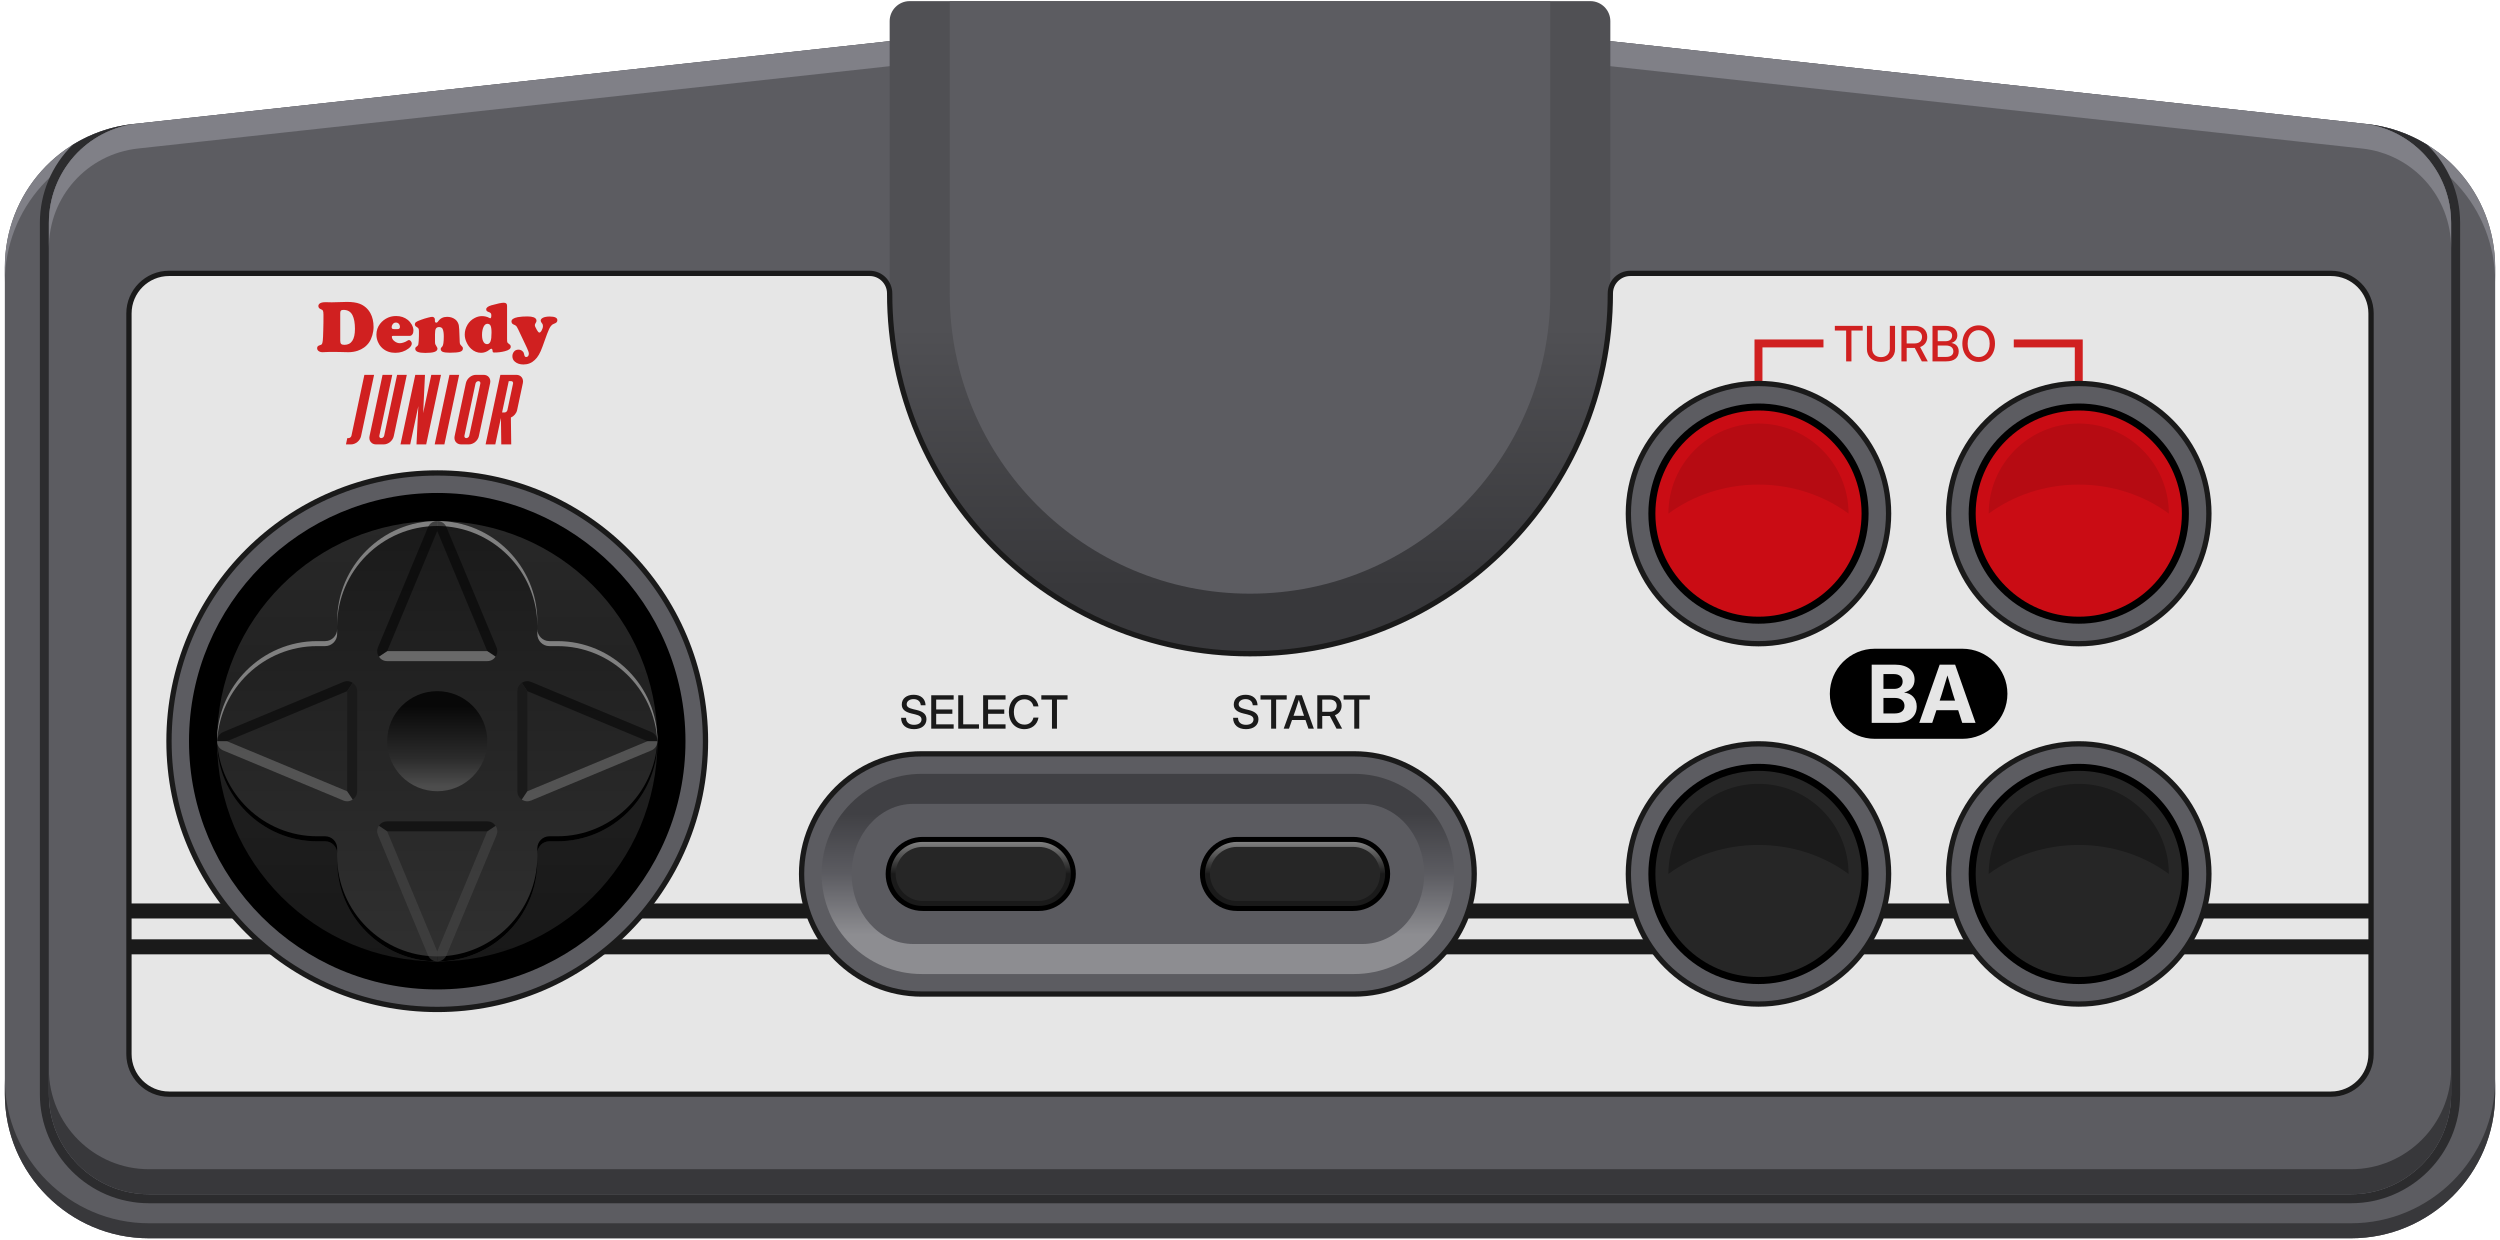
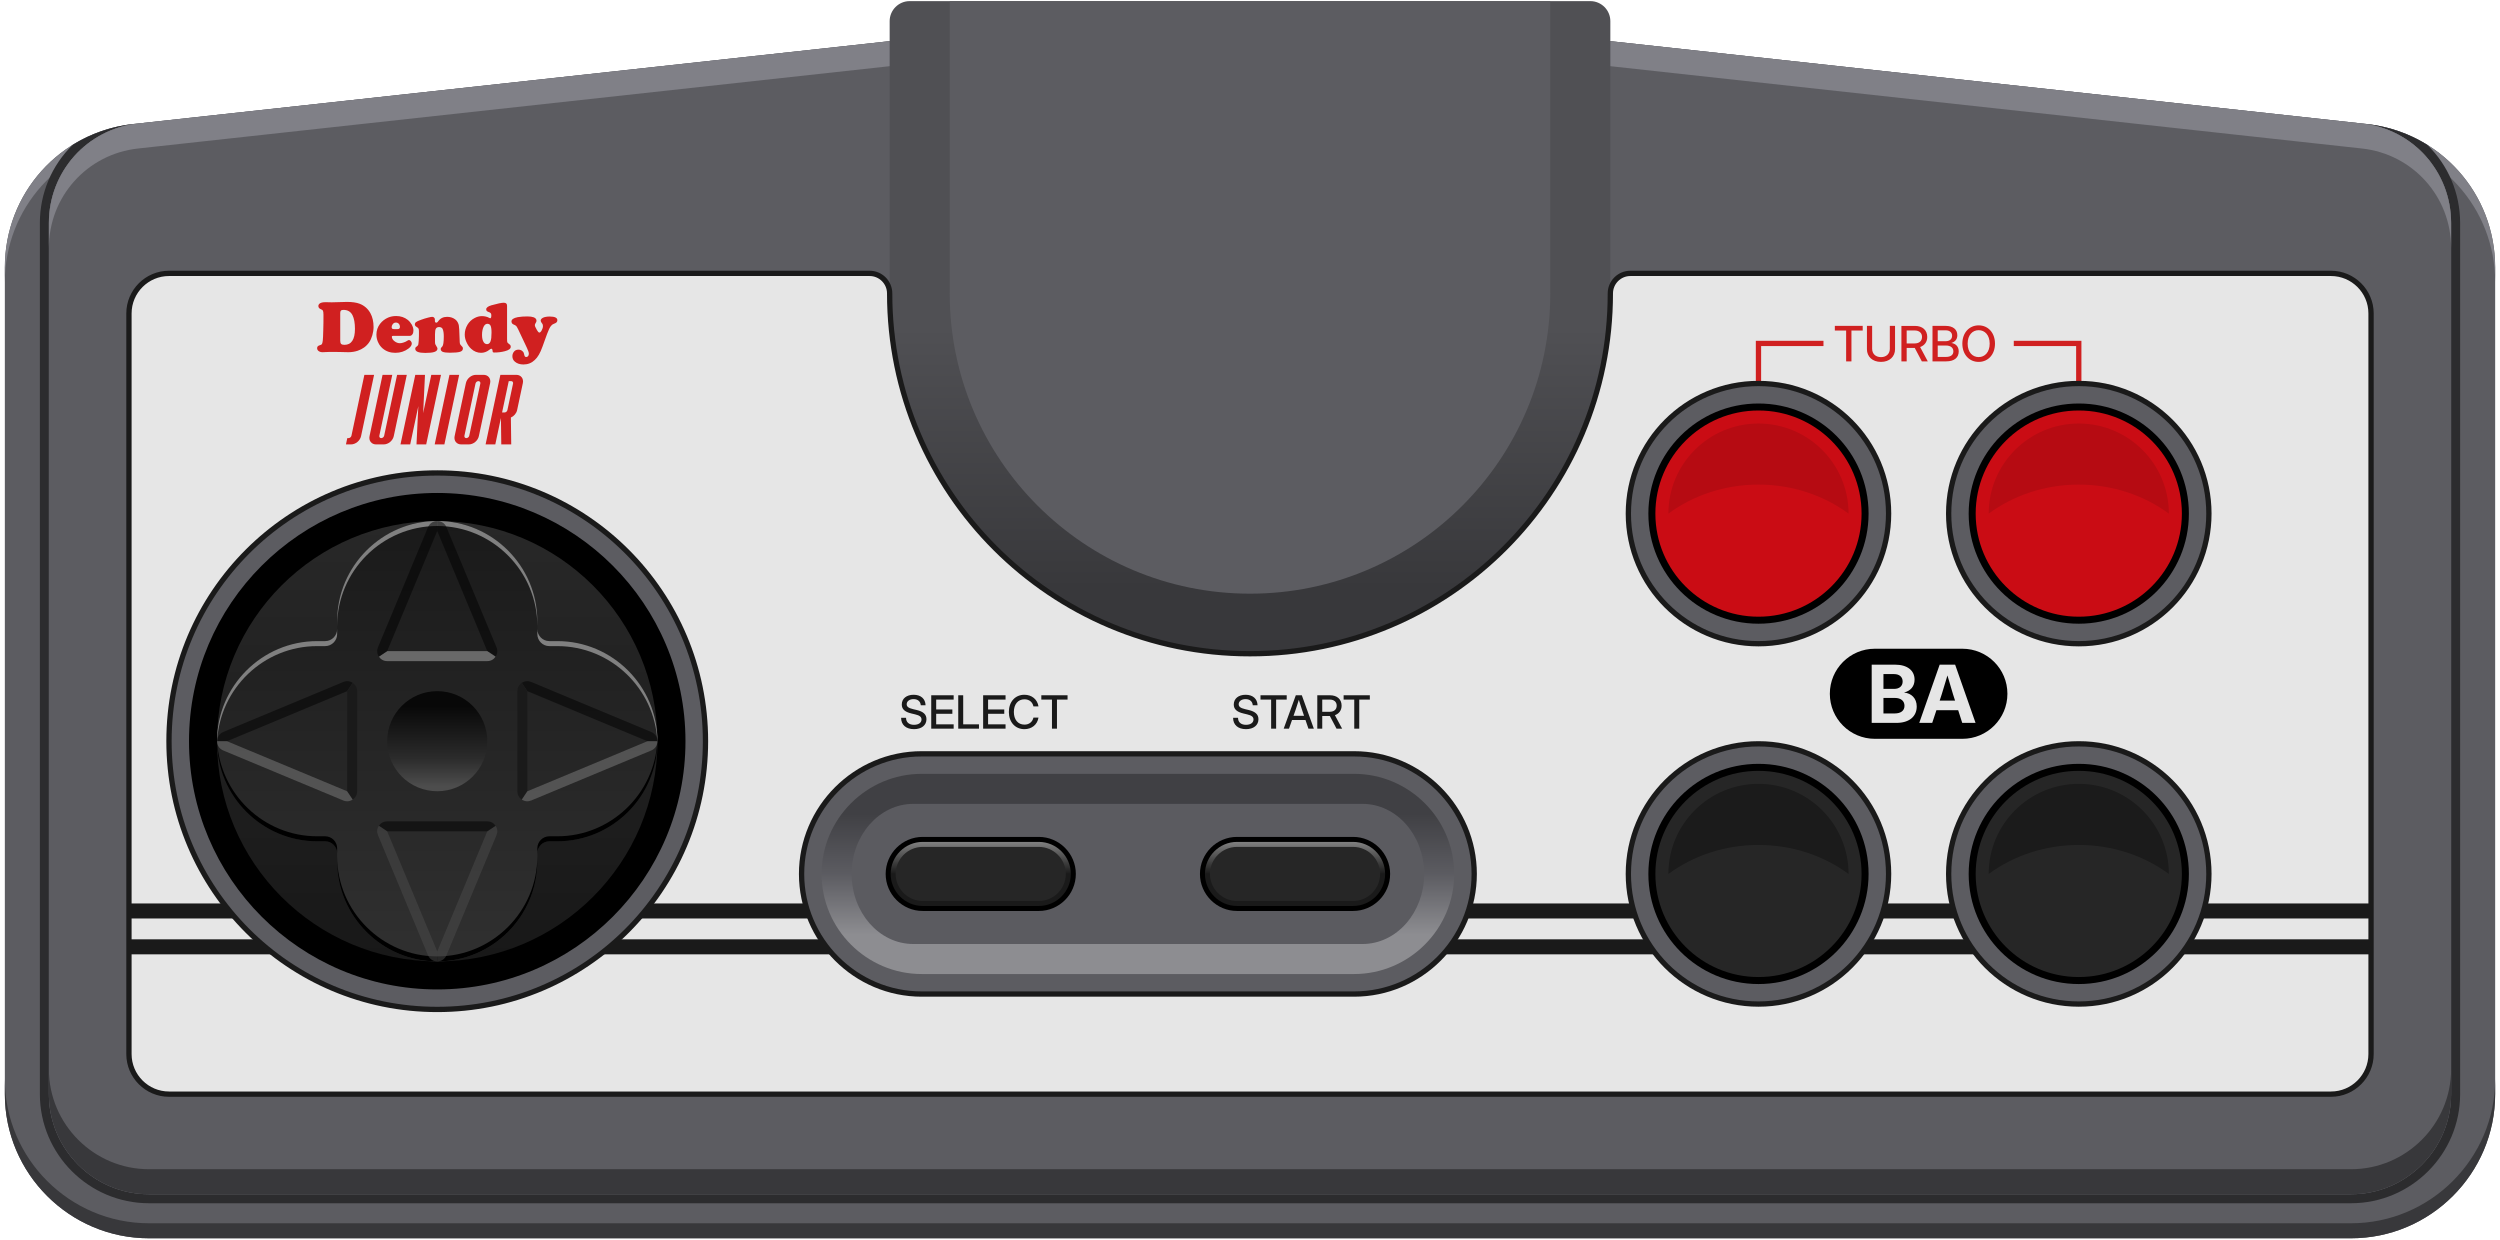
<svg xmlns="http://www.w3.org/2000/svg" xml:space="preserve" viewBox="0 0 472 234" width="472px" height="234px" version="1.1" style="shape-rendering:geometricPrecision; fill-rule:evenodd; clip-rule:evenodd">
  <defs>
    <style type="text/css">
    .str1 {stroke:#1A1A1A;stroke-width:2.835}
-     .str3 {stroke:#D02020;stroke-width:1.5}
+     .str3 {stroke:#D02020;stroke-width:1}
    .str0 {stroke:#1A1A1A;stroke-linejoin:round}
    .str2 {stroke:#1A1A1A;stroke-linejoin:round}
    .fil6 {fill:none}
    .fil11 {fill:black}
    .fil13 {fill:#1A1A1A}
    .fil28 {fill:#262626}
    .fil10 {fill:#5C5C61}
    .fil16 {fill:gray}
    .fil26 {fill:#CA0C14}
    .fil12 {fill:#D02020}
    .fil4 {fill:#E6E6E6}
    .fil5 {fill:#38383B}
    .fil8 {fill:#5B5B60}
    .fil0 {fill:#5C5C61}
    .fil1 {fill:#808087}
    .fil9 {fill:black}
    .fil21 {fill:#1A1A1A}
    .fil25 {fill:#262626}
    .fil2 {fill:#2C2C2E}
    .fil27 {fill:black;fill-opacity:0.1}
    .fil29 {fill:black;fill-opacity:0.3}
    .fil20 {fill:black;fill-opacity:0.5}
    .fil17 {fill:black;fill-opacity:0.5}
    .fil19 {fill:#4D4D4D;fill-opacity:0.5}
    .fil22 {fill:gray;fill-opacity:0.5}
    .fil18 {fill:#B3B3B3;fill-opacity:0.5}
    .fil15 {fill:url(#id0)}
    .fil3 {fill:url(#id1)}
    .fil24 {fill:url(#id2)}
    .fil23 {fill:url(#id3)}
    .fil14 {fill:url(#id4)}
    .fil7 {fill:url(#id5);fill-opacity:0.3}
  </style>
    <linearGradient id="id0" gradientUnits="userSpaceOnUse" x1="82.551" y1="181.513" x2="82.551" y2="98.363">
      <stop offset="0" style="stop-opacity:1; stop-color:#303030" />
      <stop offset="1" style="stop-opacity:1; stop-color:#1A1A1A" />
    </linearGradient>
    <linearGradient id="id1" gradientUnits="userSpaceOnUse" x1="236" y1="123.426" x2="236" y2="0.212">
      <stop offset="0" style="stop-opacity:1; stop-color:#38383B" />
      <stop offset="0.1" style="stop-opacity:1; stop-color:#38383B" />
      <stop offset="0.5" style="stop-opacity:1; stop-color:#505054" />
      <stop offset="1" style="stop-opacity:1; stop-color:#505054" />
    </linearGradient>
    <linearGradient id="id2" gradientUnits="objectBoundingBox" x1="50%" y1="100%" x2="50%" y2="0%">
      <stop offset="0" style="stop-opacity:1; stop-color:#1A1A1A" />
      <stop offset="0.5" style="stop-opacity:1; stop-color:#1A1A1A" />
      <stop offset="1" style="stop-opacity:1; stop-color:gray" />
    </linearGradient>
    <linearGradient id="id3" gradientUnits="userSpaceOnUse" x1="82.55" y1="148.442" x2="82.55" y2="133.323">
      <stop offset="0" style="stop-opacity:1; stop-color:#4D4D4D" />
      <stop offset="0.35" style="stop-opacity:1; stop-color:#2B2B2B" />
      <stop offset="1" style="stop-opacity:1; stop-color:#080808" />
    </linearGradient>
    <linearGradient id="id4" gradientUnits="userSpaceOnUse" x1="82.551" y1="181.513" x2="82.551" y2="98.363">
      <stop offset="0" style="stop-opacity:1; stop-color:#181818" />
      <stop offset="1" style="stop-opacity:1; stop-color:#282828" />
    </linearGradient>
    <linearGradient id="id5" gradientUnits="userSpaceOnUse" x1="241.471" y1="183.897" x2="241.471" y2="146.102">
      <stop offset="0" style="stop-opacity:1; stop-color:white" />
      <stop offset="0.2" style="stop-opacity:1; stop-color:white" />
      <stop offset="0.5" style="stop-opacity:1; stop-color:#5C5C61" />
      <stop offset="0.8" style="stop-opacity:1; stop-color:black" />
      <stop offset="1" style="stop-opacity:1; stop-color:black" />
    </linearGradient>
  </defs>
  <g>
    <g>
      <path class="fil0" d="M25.163 23.412l421.674 0c13.864,1.519 24.25,13.104 24.25,27.052l0 156.111c0,14.988 -12.225,27.212 -27.213,27.212l-415.748 0c-14.988,0 -27.213,-12.224 -27.213,-27.212l0 -156.111c0,-13.948 10.386,-25.533 24.25,-27.052z" />
      <path class="fil1" d="M25.163 23.412l142.805 -15.641 136.064 0 142.805 15.641c13.864,1.519 24.25,13.104 24.25,27.052l0 2.834c0,-13.947 -10.386,-25.532 -24.25,-27.051l-142.805 -15.641 -136.064 0 -142.805 15.641c-13.864,1.519 -24.25,13.104 -24.25,27.051l0 -2.834c0,-13.948 10.386,-25.533 24.25,-27.052z" />
      <path class="fil2" d="M458.261 27.335c3.992,3.891 6.212,9.184 6.212,14.763l0 164.477c0,11.348 -9.251,20.598 -20.599,20.598l-415.748 0c-11.348,0 -20.599,-9.25 -20.599,-20.598l0 -164.477c0,-5.579 2.22,-10.872 6.212,-14.763 3.363,-2.084 7.234,-3.464 11.424,-3.923l0.883 -0.096c-9.617,1.064 -16.818,9.104 -16.818,18.782l0 164.477c0,10.408 8.489,18.897 18.898,18.897l415.748 0c10.409,0 18.898,-8.489 18.898,-18.897l0 -164.477c0,-9.678 -7.201,-17.718 -16.818,-18.782l0.883 0.096c4.19,0.459 8.061,1.839 11.424,3.923z" />
      <path class="fil0" d="M26.068 23.313l141.9 -15.542 136.064 0 141.9 15.542c9.628,1.054 16.84,9.1 16.84,18.785l0 164.477c0,10.408 -8.489,18.897 -18.898,18.897l-415.748 0c-10.409,0 -18.898,-8.489 -18.898,-18.897l0 -164.477c0,-9.685 7.212,-17.731 16.84,-18.785z" />
      <path class="fil1" d="M26.068 23.313l141.9 -15.542 136.064 0 141.9 15.542c9.628,1.054 16.84,9.1 16.84,18.785 0,1.575 0,3.15 0,4.725 0,-9.686 -7.212,-17.731 -16.84,-18.786l-141.9 -15.541 -136.064 0 -141.9 15.541c-9.628,1.055 -16.84,9.1 -16.84,18.786 0,-1.575 0,-3.15 0,-4.725 0,-9.685 7.212,-17.731 16.84,-18.785z" />
      <path class="fil3" d="M304.032 3.992l0 51.402c0,37.572 -30.46,68.032 -68.032,68.032 -37.572,0 -68.032,-30.46 -68.032,-68.032l0 -51.402c0,-2.082 1.698,-3.78 3.78,-3.78 43.871,0 84.632,0 128.504,0 2.082,0 3.78,1.698 3.78,3.78z" />
      <path class="fil0" d="M292.693 0.212l0 55.182c0,31.31 -25.383,56.693 -56.693,56.693 -31.31,0 -56.693,-25.383 -56.693,-56.693l0 -55.182c37.961,0 75.425,0 113.386,0z" />
      <path class="fil4 str0" d="M31.905 51.614l132.284 0c2.082,0 3.779,1.698 3.779,3.78l0 0c0,37.572 30.46,68.032 68.032,68.032 37.572,0 68.032,-30.46 68.032,-68.032l0 0c0,-2.082 1.697,-3.78 3.779,-3.78l132.284 0c4.163,0 7.559,3.396 7.559,7.559l0 139.843c0,4.163 -3.397,7.559 -7.559,7.559l-408.19 0c-4.162,0 -7.559,-3.396 -7.559,-7.559l0 -139.843c0,-4.163 3.396,-7.559 7.559,-7.559z" />
      <path class="fil5" d="M462.772 206.575c0,10.408 -8.489,18.897 -18.898,18.897l-415.748 0c-10.409,0 -18.898,-8.489 -18.898,-18.897 0,-1.575 0,-3.15 0,-4.725 0,10.409 8.489,18.898 18.898,18.898l415.748 0c10.409,0 18.898,-8.489 18.898,-18.898 0,1.575 0,3.15 0,4.725z" />
      <path class="fil5" d="M471.087 203.74l0 2.835c0,14.988 -12.225,27.212 -27.213,27.212l-415.748 0c-14.988,0 -27.213,-12.224 -27.213,-27.212l0 -2.835c0,14.988 12.225,27.213 27.213,27.213l415.748 0c14.988,0 27.213,-12.225 27.213,-27.213z" />
      <path class="fil6 str1" d="M24.346 171.992l423.308 0m0 6.77l-423.308 0" />
      <circle class="fil0 str2" cx="82.551" cy="139.938" r="50.646" />
      <path class="fil0 str2" d="M174.015 142.323l81.639 0c12.472,0 22.677,10.205 22.677,22.677l0 0c0,12.472 -10.205,22.677 -22.677,22.677l-81.639 0c-12.472,0 -22.677,-10.205 -22.677,-22.677l0 0c0,-12.472 10.205,-22.677 22.677,-22.677z" />
      <path class="fil7" d="M274.551 165c0,10.394 -8.504,18.898 -18.897,18.898l-81.639 0c-10.393,0 -18.897,-8.504 -18.897,-18.898 0,-10.394 8.504,-18.898 18.897,-18.898l81.639 0c10.393,0 18.897,8.504 18.897,18.898z" />
      <rect class="fil8" x="160.787" y="151.771" width="108.095" height="26.457" rx="11.639" ry="13.229" />
      <path class="fil9" d="M174.204 158.007l21.922 0c3.843,0 6.992,3.148 6.992,6.992 0,3.854 -3.144,6.993 -6.992,6.993l-21.922 0c-3.843,0 -6.991,-3.148 -6.991,-6.992 0,-3.846 3.147,-6.993 6.991,-6.993zm59.339 0l21.922 0c3.843,0 6.991,3.148 6.991,6.992 0,3.846 -3.147,6.993 -6.991,6.993l-21.922 0c-3.843,0 -6.992,-3.148 -6.992,-6.992 0,-3.846 3.147,-6.993 6.992,-6.993z" />
      <circle class="fil10 str2" cx="392.473" cy="165" r="24.567" />
      <circle class="fil11" cx="392.473" cy="165" r="20.788" />
      <circle class="fil10 str2" cx="332" cy="165" r="24.567" />
      <circle class="fil11" cx="332" cy="165" r="20.788" />
      <path class="fil6 str3" d="M380.201 64.843l12.272 0 -0.001 7.559m-60.472 0l0.001 -7.559 12.271 0" />
      <path class="fil12" d="M346.418 62.403l2.132 0 0 5.824 1.003 0 0 -5.824 2.124 0 0 -0.874 -5.259 0 0 0.874zm8.711 5.925c1.612,0 2.655,-1 2.655,-2.397l0 -4.402 -0.985 0 0 4.321c0,0.917 -0.634,1.576 -1.67,1.576 -1.034,0 -1.669,-0.659 -1.669,-1.576l0 -4.321 -0.984 0 0 4.402c0,1.397 1.038,2.397 2.653,2.397zm3.857 -0.101l0.994 0 0 -2.539 1.483 0c0.013,0 0.032,0 0.044,0l1.336 2.539 1.122 0 -1.446 -2.705c0.836,-0.301 1.343,-0.972 1.343,-1.908 0,-1.28 -0.898,-2.084 -2.332,-2.084l-2.544 0 0 6.697zm0.994 -3.386l0 -2.449 1.506 0c0.861,0 1.392,0.468 1.392,1.222 0,0.756 -0.526,1.227 -1.388,1.227l-1.51 0zm4.877 3.386l2.575 0c1.583,0 2.375,-0.742 2.375,-1.882 0,-0.955 -0.609,-1.48 -1.384,-1.587l0 -0.009c0.697,-0.215 1.118,-0.687 1.118,-1.458 0,-1.078 -0.805,-1.762 -2.184,-1.762l-2.5 0 0 6.698zm0.985 -0.838l0 -2.152 1.564 0c0.886,0 1.389,0.423 1.389,1.104 0,0.683 -0.517,1.048 -1.424,1.048l-1.529 0zm0 -2.971l0 -2.052 1.501 0c0.759,0 1.213,0.397 1.213,1.027 0,0.632 -0.454,1.025 -1.213,1.025l-1.501 0zm7.728 3.91c1.785,0 3.084,-1.4 3.084,-3.446 0,-2.054 -1.299,-3.454 -3.084,-3.454 -1.786,0 -3.08,1.4 -3.08,3.454 0,2.041 1.294,3.446 3.08,3.446zm0 -0.911c-1.156,0 -2.078,-0.906 -2.078,-2.535 0,-1.637 0.922,-2.544 2.078,-2.544 1.155,0 2.081,0.907 2.081,2.544 0,1.629 -0.926,2.535 -2.081,2.535z" />
      <circle class="fil10 str2" cx="392.473" cy="96.969" r="24.567" />
      <circle class="fil11" cx="392.473" cy="96.969" r="20.788" />
      <circle class="fil10 str2" cx="332" cy="96.969" r="24.567" />
      <circle class="fil11" cx="332" cy="96.969" r="20.788" />
      <path class="fil11" d="M353.977 122.48c8.183,0 8.336,0 16.519,0 4.697,0 8.504,3.808 8.504,8.504 0,4.697 -3.807,8.505 -8.504,8.505 -8.183,0 -8.336,0 -16.519,0 -4.697,0 -8.504,-3.808 -8.504,-8.505 0,-4.696 3.807,-8.504 8.504,-8.504z" />
      <path class="fil4" d="M353.375 136.482l4.657 0c2.499,0 3.846,-1.259 3.846,-3.097 0,-1.565 -1.03,-2.506 -2.369,-2.63l0 -0.015c1.203,-0.302 1.961,-1.15 1.961,-2.426 0,-1.694 -1.324,-2.827 -3.69,-2.827l-4.405 0 0 10.995zm2.22 -1.783l0 -2.929 2.155 0c1.145,0 1.817,0.573 1.817,1.49 0,0.916 -0.687,1.439 -1.852,1.439l-2.12 0zm0 -4.636l0 -2.794 2.016 0c0.997,0 1.609,0.542 1.609,1.4 0,0.853 -0.612,1.394 -1.609,1.394l-2.016 0zm6.759 6.419l2.448 0 0.796 -2.402 4.105 0 0.767 2.402 2.515 0 -3.856 -10.995 -2.92 0 -3.855 10.995zm3.855 -4.214l0.375 -1.135c0.355,-1.123 0.695,-2.243 1.093,-3.609 0.39,1.366 0.729,2.486 1.069,3.609l0.368 1.135 -2.905 0z" />
      <path class="fil13" d="M172.563 137.665c1.43,0 2.353,-0.744 2.353,-1.875 0,-0.9 -0.582,-1.444 -1.845,-1.742l-0.681 -0.161c-0.869,-0.208 -1.207,-0.469 -1.207,-0.925 0,-0.569 0.537,-0.97 1.299,-0.97 0.796,0 1.312,0.443 1.36,1.165l0.905 0c-0.037,-1.229 -0.893,-1.985 -2.252,-1.985 -1.354,0 -2.239,0.732 -2.239,1.838 0,0.869 0.553,1.395 1.823,1.696l0.692 0.164c0.876,0.207 1.21,0.485 1.21,0.97 0,0.612 -0.563,1.005 -1.418,1.005 -0.944,0 -1.498,-0.489 -1.503,-1.321l-0.931 0c0,1.329 0.924,2.141 2.434,2.141zm3.254 -0.094l4.233 0 0 -0.823 -3.298 0 0 -1.985 3.053 0 0 -0.811 -3.053 0 0 -1.863 3.298 0 0 -0.823 -4.233 0 0 6.305zm5.099 0l3.917 0 0 -0.823 -2.981 0 0 -5.482 -0.936 0 0 6.305zm4.699 0l4.234 0 0 -0.823 -3.299 0 0 -1.985 3.054 0 0 -0.811 -3.054 0 0 -1.863 3.299 0 0 -0.823 -4.234 0 0 6.305zm7.796 0.095c1.376,0 2.442,-0.848 2.657,-2.186l-0.952 0c-0.199,0.853 -0.841,1.329 -1.696,1.329 -1.243,0 -2.003,-0.963 -2.003,-2.386 0,-1.432 0.76,-2.395 2.003,-2.395 0.859,0 1.506,0.48 1.692,1.338l0.956 0c-0.22,-1.342 -1.281,-2.195 -2.657,-2.195 -1.742,0 -2.938,1.313 -2.938,3.252 0,1.925 1.201,3.243 2.938,3.243zm3.192 -5.577l2.008 0 0 5.482 0.944 0 0 -5.482 1.999 0 0 -0.823 -4.951 0 0 0.823z" />
      <path class="fil13" d="M235.243 137.665c1.43,0 2.353,-0.744 2.353,-1.875 0,-0.9 -0.582,-1.444 -1.845,-1.742l-0.682 -0.161c-0.868,-0.208 -1.206,-0.469 -1.206,-0.925 0,-0.569 0.537,-0.97 1.299,-0.97 0.795,0 1.312,0.443 1.36,1.165l0.905 0c-0.038,-1.229 -0.894,-1.985 -2.252,-1.985 -1.354,0 -2.239,0.732 -2.239,1.838 0,0.869 0.553,1.395 1.823,1.696l0.691 0.164c0.877,0.207 1.21,0.485 1.21,0.97 0,0.612 -0.562,1.005 -1.417,1.005 -0.944,0 -1.499,-0.489 -1.503,-1.321l-0.931 0c0,1.329 0.924,2.141 2.434,2.141zm2.738 -5.576l2.008 0 0 5.482 0.944 0 0 -5.482 1.999 0 0 -0.823 -4.951 0 0 0.823zm4.381 5.482l0.998 0 0.576 -1.637 2.539 0 0.558 1.637 1.019 0 -2.27 -6.305 -1.133 0 -2.287 6.305zm1.857 -2.434l0.392 -1.117c0.173,-0.521 0.355,-1.077 0.609,-1.894 0.25,0.817 0.428,1.373 0.601,1.894l0.379 1.117 -1.981 0zm4.486 2.434l0.935 0 0 -2.39 1.396 0c0.013,0 0.03,0 0.042,0l1.257 2.39 1.057 0 -1.361 -2.546c0.786,-0.283 1.264,-0.916 1.264,-1.796 0,-1.205 -0.846,-1.962 -2.195,-1.962l-2.395 0 0 6.304zm0.935 -3.187l0 -2.305 1.418 0c0.811,0 1.31,0.44 1.31,1.15 0,0.712 -0.495,1.155 -1.306,1.155l-1.422 0zm4.035 -2.295l2.008 0 0 5.482 0.944 0 0 -5.482 1.999 0 0 -0.823 -4.951 0 0 0.823z" />
      <path class="fil12" d="M62.808 66.439l-0.483 0c-0.29,0 -0.598,0.019 -0.965,0.038 -0.212,0.02 -0.367,0.02 -0.463,0.02 -0.309,0 -0.541,-0.077 -0.733,-0.213 -0.193,-0.135 -0.29,-0.328 -0.29,-0.54 0,-0.154 0.038,-0.289 0.135,-0.366 0.077,-0.097 0.212,-0.155 0.405,-0.213 0.174,-0.038 0.309,-0.115 0.367,-0.212 0.058,-0.097 0.116,-0.309 0.154,-0.599 0.039,-0.347 0.078,-1.003 0.097,-1.987 0.038,-0.984 0.038,-1.95 0.038,-2.934 0,-0.386 -0.038,-0.637 -0.096,-0.753 -0.058,-0.135 -0.193,-0.231 -0.405,-0.308 -0.309,-0.116 -0.463,-0.329 -0.463,-0.598 0,-0.213 0.115,-0.387 0.328,-0.522 0.212,-0.116 0.521,-0.193 0.907,-0.193 0.135,0 0.27,0 0.443,0 0.387,0.019 0.657,0.019 0.83,0.019 0.657,0 1.371,-0.019 2.2,-0.057 0.174,0 0.387,-0.02 0.638,-0.02 1.042,0 1.852,0.116 2.451,0.348 0.887,0.347 1.563,0.945 2.026,1.775 0.405,0.734 0.598,1.602 0.598,2.625 0,0.502 -0.077,1.023 -0.231,1.544 -0.154,0.521 -0.347,0.965 -0.598,1.332 -0.522,0.753 -1.255,1.293 -2.182,1.601 -0.54,0.174 -1.119,0.271 -1.736,0.271l-0.83 -0.02 -0.714 -0.019c-0.521,-0.019 -1.004,-0.019 -1.428,-0.019zm1.428 -7.354l0 5.25c0,0.29 0.058,0.483 0.173,0.598 0.116,0.117 0.328,0.174 0.618,0.174 1.312,0 1.988,-1.003 1.988,-3.011 0,-1.1 -0.155,-1.968 -0.463,-2.586 -0.348,-0.675 -0.908,-1.003 -1.718,-1.003 -0.212,0 -0.367,0.038 -0.463,0.135 -0.097,0.096 -0.135,0.231 -0.135,0.443zm13.143 4.324l-3.185 0c-0.135,0 -0.212,0.058 -0.212,0.174 0,0.289 0.155,0.578 0.483,0.829 0.328,0.251 0.656,0.386 1.022,0.386 0.213,0 0.464,-0.038 0.714,-0.135 0.271,-0.077 0.483,-0.193 0.657,-0.309 0.154,-0.115 0.27,-0.154 0.367,-0.154 0.115,0 0.231,0.077 0.347,0.212 0.116,0.155 0.174,0.29 0.174,0.444 0,0.328 -0.213,0.637 -0.618,0.946 -0.714,0.54 -1.544,0.811 -2.489,0.811 -0.946,0 -1.738,-0.271 -2.394,-0.83 -0.308,-0.27 -0.579,-0.599 -0.772,-0.985 -0.27,-0.501 -0.405,-1.042 -0.405,-1.621 0,-0.752 0.231,-1.447 0.695,-2.046 0.405,-0.521 0.907,-0.907 1.524,-1.177 0.464,-0.193 0.966,-0.289 1.506,-0.289 0.868,0 1.582,0.25 2.2,0.733 0.309,0.251 0.54,0.541 0.733,0.868 0.213,0.386 0.329,0.753 0.329,1.12 0,0.29 -0.058,0.54 -0.174,0.714 -0.155,0.212 -0.309,0.309 -0.502,0.309zm-3.011 -1.274l0.695 0c0.29,0 0.444,-0.135 0.444,-0.405 0,-0.251 -0.077,-0.444 -0.212,-0.599 -0.136,-0.154 -0.329,-0.231 -0.541,-0.231 -0.251,0 -0.444,0.096 -0.598,0.289 -0.135,0.193 -0.212,0.367 -0.212,0.56 0,0.135 0.038,0.232 0.096,0.29 0.039,0.057 0.154,0.096 0.328,0.096zm12.333 0.058l0.096 2.393c0,0.174 0.039,0.309 0.077,0.405 0.039,0.077 0.194,0.251 0.425,0.502 0.077,0.077 0.097,0.174 0.097,0.309 0,0.29 -0.174,0.502 -0.541,0.618 -0.367,0.115 -1.003,0.173 -1.911,0.173 -0.617,0 -1.061,-0.058 -1.331,-0.154 -0.271,-0.116 -0.405,-0.29 -0.405,-0.541 0,-0.096 0.019,-0.154 0.038,-0.192 0.019,-0.039 0.116,-0.155 0.27,-0.309 0.174,-0.193 0.271,-0.83 0.271,-1.892 0,-0.617 -0.078,-1.081 -0.213,-1.39 -0.116,-0.231 -0.328,-0.366 -0.656,-0.366 -0.309,0 -0.502,0.097 -0.618,0.289 -0.116,0.193 -0.173,0.541 -0.173,1.062l0 1.351c0,0.27 0.019,0.444 0.058,0.54 0.038,0.097 0.154,0.29 0.328,0.579 0.058,0.077 0.077,0.174 0.077,0.271 0,0.27 -0.193,0.463 -0.56,0.598 -0.366,0.135 -0.945,0.193 -1.737,0.193 -1.254,0 -1.891,-0.251 -1.891,-0.772 0,-0.116 0.019,-0.193 0.058,-0.251 0.038,-0.058 0.135,-0.135 0.27,-0.231 0.116,-0.078 0.193,-0.194 0.231,-0.29 0.039,-0.116 0.058,-0.386 0.097,-0.811 0.039,-0.521 0.039,-1.061 0.039,-1.621 0,-0.309 -0.02,-0.521 -0.078,-0.618 -0.038,-0.096 -0.193,-0.212 -0.405,-0.347 -0.193,-0.116 -0.289,-0.27 -0.289,-0.444 0,-0.174 0.077,-0.328 0.231,-0.444 0.155,-0.115 0.483,-0.27 0.984,-0.444 0.444,-0.154 0.85,-0.289 1.255,-0.386 0.405,-0.115 0.675,-0.154 0.83,-0.154 0.135,0 0.251,0.058 0.347,0.154 0.097,0.097 0.135,0.213 0.135,0.348 0,0.019 0,0.077 0,0.173 0,0.039 0,0.078 0,0.097 0,0.212 0.097,0.328 0.271,0.328 0.116,0 0.231,-0.077 0.347,-0.251 0.386,-0.559 0.946,-0.849 1.698,-0.849 0.579,0 1.062,0.154 1.467,0.444 0.289,0.212 0.483,0.463 0.598,0.753 0.116,0.193 0.193,0.617 0.213,1.177zm9.032 -4.478l0 6.195c0,0.348 0.019,0.579 0.038,0.676 0.039,0.097 0.116,0.193 0.251,0.29 0.155,0.115 0.271,0.212 0.328,0.289 0.059,0.077 0.078,0.193 0.078,0.309 0,0.367 -0.367,0.637 -1.1,0.83 -0.656,0.173 -1.313,0.251 -1.969,0.251 -0.154,0 -0.231,-0.02 -0.29,-0.058 -0.038,-0.039 -0.077,-0.155 -0.077,-0.309 -0.019,-0.232 -0.096,-0.347 -0.251,-0.347 -0.077,0 -0.193,0.077 -0.366,0.212 -0.464,0.366 -0.985,0.559 -1.544,0.559 -0.695,0 -1.332,-0.251 -1.891,-0.771 -0.329,-0.309 -0.599,-0.676 -0.792,-1.081 -0.27,-0.522 -0.405,-1.062 -0.405,-1.602 0,-0.637 0.173,-1.255 0.521,-1.853 0.328,-0.54 0.772,-0.965 1.332,-1.255 0.463,-0.25 0.926,-0.366 1.389,-0.366 0.521,0 1.004,0.116 1.409,0.347 0.078,0.039 0.116,0.058 0.155,0.058 0.154,0 0.212,-0.193 0.212,-0.579 0,-0.174 -0.039,-0.289 -0.116,-0.386 -0.077,-0.096 -0.212,-0.154 -0.425,-0.232 -0.289,-0.096 -0.424,-0.25 -0.424,-0.482 0,-0.328 0.328,-0.579 0.984,-0.772 1.158,-0.328 1.93,-0.483 2.335,-0.483 0.425,0.001 0.618,0.194 0.618,0.56zm-3.686 3.416c-0.29,0 -0.521,0.155 -0.695,0.464 -0.232,0.424 -0.347,0.965 -0.347,1.64 0,0.618 0.115,1.081 0.328,1.39 0.154,0.231 0.366,0.347 0.637,0.347 0.289,0 0.502,-0.173 0.636,-0.521 0.135,-0.347 0.194,-0.888 0.194,-1.66 0,-0.694 -0.078,-1.158 -0.232,-1.389 -0.116,-0.174 -0.29,-0.251 -0.521,-0.271zm11.251 1.892l-0.887 2.451c-0.212,0.618 -0.444,1.1 -0.676,1.505 -0.231,0.406 -0.482,0.714 -0.772,0.985 -0.579,0.559 -1.293,0.849 -2.123,0.849 -0.675,0 -1.215,-0.174 -1.621,-0.521 -0.328,-0.271 -0.482,-0.618 -0.482,-1.042 0,-0.348 0.115,-0.637 0.328,-0.888 0.212,-0.251 0.502,-0.348 0.829,-0.348 0.328,0 0.58,0.116 0.792,0.328 0.097,0.097 0.154,0.193 0.193,0.271 0.039,0.076 0.077,0.25 0.135,0.501 0.058,0.193 0.154,0.29 0.347,0.29 0.136,0 0.252,-0.058 0.348,-0.174 0.096,-0.116 0.135,-0.27 0.135,-0.463 0,-0.212 -0.116,-0.56 -0.347,-1.061l-1.641 -3.475c-0.174,-0.366 -0.309,-0.579 -0.386,-0.675 -0.077,-0.097 -0.27,-0.193 -0.579,-0.328 -0.096,-0.039 -0.174,-0.116 -0.232,-0.212 -0.058,-0.116 -0.096,-0.213 -0.096,-0.309 0,-0.405 0.405,-0.676 1.196,-0.83 0.541,-0.097 1.139,-0.135 1.834,-0.135 0.483,0 0.849,0.058 1.138,0.154 0.367,0.135 0.56,0.348 0.56,0.676 0,0.116 -0.058,0.25 -0.154,0.405 -0.097,0.154 -0.154,0.27 -0.154,0.386 0,0.116 0.019,0.212 0.076,0.348 0.039,0.115 0.155,0.308 0.309,0.598 0.174,0.308 0.328,0.482 0.464,0.482 0.135,0 0.289,-0.135 0.444,-0.424 0.154,-0.29 0.231,-0.541 0.231,-0.811 0,-0.212 -0.058,-0.386 -0.174,-0.502 -0.173,-0.212 -0.25,-0.386 -0.25,-0.521 0,-0.231 0.154,-0.405 0.462,-0.559 0.309,-0.136 0.715,-0.213 1.236,-0.213 0.965,0 1.447,0.232 1.447,0.695 0,0.174 -0.058,0.309 -0.154,0.405 -0.097,0.097 -0.27,0.193 -0.54,0.29 -0.213,0.077 -0.386,0.212 -0.522,0.405 -0.231,0.27 -0.443,0.772 -0.714,1.467zm-36.946 19.24l2.442 -11.493 1.833 0 -2.46 11.572c-0.184,0.863 -1.032,1.563 -1.895,1.563l-0.956 0 0.252 -1.187 0.231 0c0.252,0 0.499,-0.204 0.553,-0.455zm30.102 -3.433l0.066 5.075 -1.878 0 -0.064 -4.918 -0.022 0 -1.045 4.918 -1.832 0 2.791 -13.135 3.014 0c0.863,0 1.413,0.7 1.23,1.563l-1.082 5.091c-0.131,0.618 -0.603,1.152 -1.178,1.406zm-8.493 -6.497c0.183,-0.863 1.031,-1.563 1.894,-1.563l1.452 0c0.863,0 1.413,0.7 1.23,1.563l-2.128 10.009c-0.183,0.863 -1.031,1.563 -1.894,1.563l-1.452 0c-0.862,0 -1.413,-0.7 -1.23,-1.563l2.128 -10.009zm-13.617 10.009l2.46 -11.572 -1.832 0 -2.443 11.493c-0.053,0.251 -0.301,0.455 -0.553,0.455 -0.251,0 -0.412,-0.204 -0.359,-0.455l2.443 -11.493 -1.832 0 -2.46 11.572c-0.183,0.863 0.368,1.563 1.231,1.563l1.45 0c0.863,0 1.712,-0.7 1.895,-1.563zm15.432 -9.93l-2.094 9.851c-0.053,0.251 0.107,0.455 0.359,0.455 0.252,0 0.499,-0.204 0.553,-0.455l2.094 -9.851c0.053,-0.251 -0.107,-0.455 -0.359,-0.455 -0.252,0 -0.5,0.204 -0.553,0.455zm-3.085 -1.642l-2.791 13.135 -1.832 0 2.792 -13.135 1.831 0zm9.359 1.187c-0.419,1.973 -0.839,3.947 -1.258,5.921l0.456 0c0.251,0 0.499,-0.204 0.552,-0.455l1.065 -5.011c0.054,-0.251 -0.107,-0.455 -0.359,-0.455l-0.456 0zm-17.07 4.725l-1.534 7.223 -1.833 0 2.792 -13.135 1.832 0 -0.346 7.223 1.535 -7.223 1.832 0 -2.792 13.135 -1.832 0 0.346 -7.223z" />
      <circle class="fil11" cx="82.551" cy="139.938" r="46.866" />
    </g>
    <g id="dpad">
      <circle class="fil14" cx="82.551" cy="139.938" r="41.575" />
      <path class="fil15" d="M82.551 181.513c-10.393,0 -18.898,-8.504 -18.898,-18.898l0 -1.511c0,-1.249 -1.018,-2.268 -2.267,-2.268l-1.512 0c-10.394,0 -18.898,-8.505 -18.898,-18.898 0,-10.393 8.504,-18.897 18.898,-18.897l1.512 0c1.249,0 2.267,-1.019 2.267,-2.268l0 -1.512c0,-10.394 8.505,-18.898 18.898,-18.898 10.394,0 18.898,8.505 18.898,18.898l0 1.512c0,1.249 1.018,2.268 2.267,2.268l1.512 0c10.393,0 18.898,8.503 18.898,18.897 0,10.394 -8.504,18.898 -18.898,18.898l-1.512 0c-1.249,0 -2.267,1.019 -2.267,2.268l0 1.511c0,10.393 -8.504,18.898 -18.898,18.898z" />
      <path class="fil16" d="M40.976 139.938c0,-10.393 8.504,-18.897 18.898,-18.897l1.512 0c1.249,0 2.267,-1.019 2.267,-2.268l0 0.945c0,1.249 -1.018,2.268 -2.267,2.268l-1.512 0c-10.077,0 -18.378,7.993 -18.874,17.952l-0.024 0zm22.677 -21.732l0 -0.945c0,-10.394 8.505,-18.898 18.898,-18.898 10.394,0 18.898,8.505 18.898,18.898l0 0.945c0,-10.393 -8.504,-18.898 -18.898,-18.898 -10.393,0 -18.898,8.504 -18.898,18.898zm37.796 0.567c0,1.249 1.018,2.268 2.267,2.268l1.512 0c10.393,0 18.898,8.503 18.898,18.897l-0.024 0c-0.496,-9.96 -8.798,-17.952 -18.874,-17.952l-1.512 0c-1.249,0 -2.267,-1.019 -2.267,-2.268l0 -0.945z" />
      <path class="fil11" d="M82.551 181.513c-10.393,0 -18.898,-8.504 -18.898,-18.898l0 -0.944c0,10.393 8.505,18.897 18.898,18.897 10.394,0 18.898,-8.504 18.898,-18.897l0 0.944c0,10.393 -8.504,18.898 -18.898,18.898zm-18.898 -20.409c0,-1.249 -1.018,-2.268 -2.267,-2.268l-1.512 0c-10.394,0 -18.898,-8.505 -18.898,-18.898l0.024 0c0.496,9.959 8.797,17.953 18.874,17.953l1.512 0c1.249,0 2.267,1.019 2.267,2.268l0 0.945zm60.473 -21.166c0,10.394 -8.504,18.898 -18.898,18.898l-1.512 0c-1.249,0 -2.267,1.019 -2.267,2.268l0 -0.945c0,-1.249 1.018,-2.268 2.267,-2.268l1.512 0c10.077,0 18.378,-7.994 18.874,-17.953l0.024 0z" />
      <path class="fil17" d="M82.551 100.254l0 -1.881c0.78,0 1.445,0.444 1.745,1.163l9.444 22.666c0.251,0.601 0.189,1.233 -0.172,1.775l-1.568 -1.047 -9.449 -22.676z" />
      <path class="fil18" d="M93.568 123.977l-1.568 -1.047 -18.897 0 -1.568 1.047c0.361,0.542 0.921,0.842 1.572,0.842l18.889 0c0.651,0 1.211,-0.3 1.572,-0.842z" />
      <path class="fil17" d="M71.535 123.977l1.568 -1.047 -0.001 0 9.449 -22.677 0 0.001 0 -1.881c-0.779,0 -1.444,0.444 -1.744,1.163l-9.444 22.666c-0.251,0.601 -0.19,1.233 0.172,1.775z" />
      <path class="fil19" d="M82.551 179.632l0 1.881c0.779,0 1.445,-0.444 1.744,-1.163l9.445 -22.666c0.25,-0.601 0.189,-1.233 -0.172,-1.775l-1.569 1.047 -9.448 22.676z" />
      <path class="fil20" d="M93.568 155.909l-1.569 1.047 -18.897 0 -1.568 -1.047c0.362,-0.542 0.922,-0.842 1.573,-0.842l18.888 0c0.652,0 1.211,0.3 1.573,0.842z" />
      <path class="fil19" d="M71.534 155.909l1.568 1.047 0 0 9.449 22.677 0 -0.001 0 1.881c-0.779,0 -1.445,-0.444 -1.744,-1.163l-9.445 -22.666c-0.25,-0.601 -0.189,-1.233 0.172,-1.775z" />
      <path class="fil20" d="M42.862 139.943l-1.881 0c0,-0.78 0.444,-1.445 1.163,-1.744l22.667 -9.445c0.601,-0.25 1.233,-0.189 1.775,0.172l-1.047 1.568 -22.677 9.449z" />
      <path class="fil21" d="M66.586 128.926l-1.047 1.568 0 18.898 1.047 1.567c0.542,-0.361 0.841,-0.921 0.841,-1.572l0 -18.888c0,-0.652 -0.299,-1.211 -0.841,-1.573z" />
      <path class="fil22" d="M66.586 150.959l-1.047 -1.567 0 0 -22.677 -9.449 0 0 -1.881 0c0,0.779 0.444,1.444 1.163,1.744l22.667 9.444c0.601,0.251 1.233,0.19 1.775,-0.172z" />
      <path class="fil20" d="M122.241 139.943l1.881 0c0,-0.779 -0.444,-1.444 -1.163,-1.744l-22.666 -9.444c-0.602,-0.251 -1.234,-0.19 -1.776,0.172l1.047 1.568 22.677 9.448z" />
      <path class="fil21" d="M98.517 128.927l1.047 1.568 0 18.897 -1.047 1.568c-0.541,-0.362 -0.841,-0.921 -0.841,-1.573l0 -18.888c0,-0.651 0.3,-1.211 0.841,-1.572z" />
      <path class="fil22" d="M98.517 150.96l1.047 -1.568 0 0 22.677 -9.448 0 -0.001 1.881 0c0,0.78 -0.444,1.445 -1.163,1.744l-22.666 9.445c-0.601,0.25 -1.234,0.189 -1.776,-0.172z" />
      <circle class="fil23" cx="82.551" cy="139.938" r="9.449" />
    </g>
    <g id="button-select">
      <path class="fil24" d="M202.173 165c0,3.326 -2.721,6.047 -6.047,6.047l-21.922 0c-3.325,0 -6.047,-2.721 -6.047,-6.047 0,-3.326 2.721,-6.048 6.047,-6.048l21.922 0c3.327,0 6.047,2.722 6.047,6.048z" />
      <path class="fil25" d="M196.126 159.897l-21.922 0c-1.404,0 -2.679,0.573 -3.602,1.496 -0.925,0.929 -1.5,2.205 -1.5,3.606 0,1.402 0.575,2.678 1.5,3.603 0.923,0.927 2.198,1.5 3.602,1.5l21.922 0c1.405,0 2.68,-0.573 3.603,-1.496 0.925,-0.929 1.499,-2.205 1.499,-3.606 0,-1.402 -0.574,-2.678 -1.499,-3.603 -0.923,-0.927 -2.198,-1.5 -3.603,-1.5z" />
    </g>
    <g id="button-start">
      <path class="fil24" d="M261.511 165c0,3.326 -2.721,6.047 -6.046,6.047l-21.922 0c-3.326,0 -6.047,-2.721 -6.047,-6.047 0,-3.326 2.721,-6.048 6.047,-6.048l21.922 0c3.326,0 6.046,2.722 6.046,6.048z" />
      <path class="fil25" d="M255.465 159.897l-21.922 0c-1.405,0 -2.68,0.573 -3.603,1.496 -0.925,0.929 -1.499,2.205 -1.499,3.606 0,1.402 0.574,2.678 1.499,3.603 0.923,0.927 2.198,1.5 3.603,1.5l21.922 0c1.404,0 2.679,-0.573 3.602,-1.496 0.925,-0.929 1.5,-2.205 1.5,-3.606 0,-1.402 -0.575,-2.678 -1.5,-3.603 -0.923,-0.927 -2.198,-1.5 -3.602,-1.5z" />
    </g>
    <g id="button-turbo-b">
      <circle class="fil26" cx="332" cy="96.968" r="19.465" />
      <path class="fil27" d="M332 79.961c9.394,0 17.008,7.614 17.008,17.007l0 0.003c-4.658,-3.426 -10.571,-5.478 -17.008,-5.478 -6.436,0 -12.35,2.051 -17.007,5.477l0 -0.002c0,-9.393 7.614,-17.007 17.007,-17.007z" />
    </g>
    <g id="button-turbo-a">
      <circle class="fil26" cx="392.473" cy="96.968" r="19.465" />
      <path class="fil27" d="M392.473 79.961c9.393,0 17.008,7.614 17.008,17.007l0 0.003c-4.658,-3.426 -10.572,-5.478 -17.008,-5.478 -6.437,0 -12.35,2.051 -17.008,5.477l0 -0.002c0,-9.393 7.615,-17.007 17.008,-17.007z" />
    </g>
    <g id="button-b">
      <circle class="fil28" cx="332" cy="165" r="19.465" />
      <path class="fil29" d="M332 147.992c9.394,0 17.008,7.615 17.008,17.008l0 0.002c-4.658,-3.426 -10.571,-5.477 -17.008,-5.477 -6.436,0 -12.35,2.051 -17.007,5.477l0 -0.002c0,-9.393 7.614,-17.008 17.007,-17.008z" />
    </g>
    <g id="button-a">
      <circle class="fil28" cx="392.473" cy="165" r="19.465" />
      <path class="fil29" d="M392.473 147.992c9.393,0 17.008,7.615 17.008,17.008l0 0.002c-4.658,-3.426 -10.572,-5.477 -17.008,-5.477 -6.437,0 -12.35,2.051 -17.008,5.477l0 -0.002c0,-9.393 7.615,-17.008 17.008,-17.008z" />
    </g>
  </g>
</svg>
